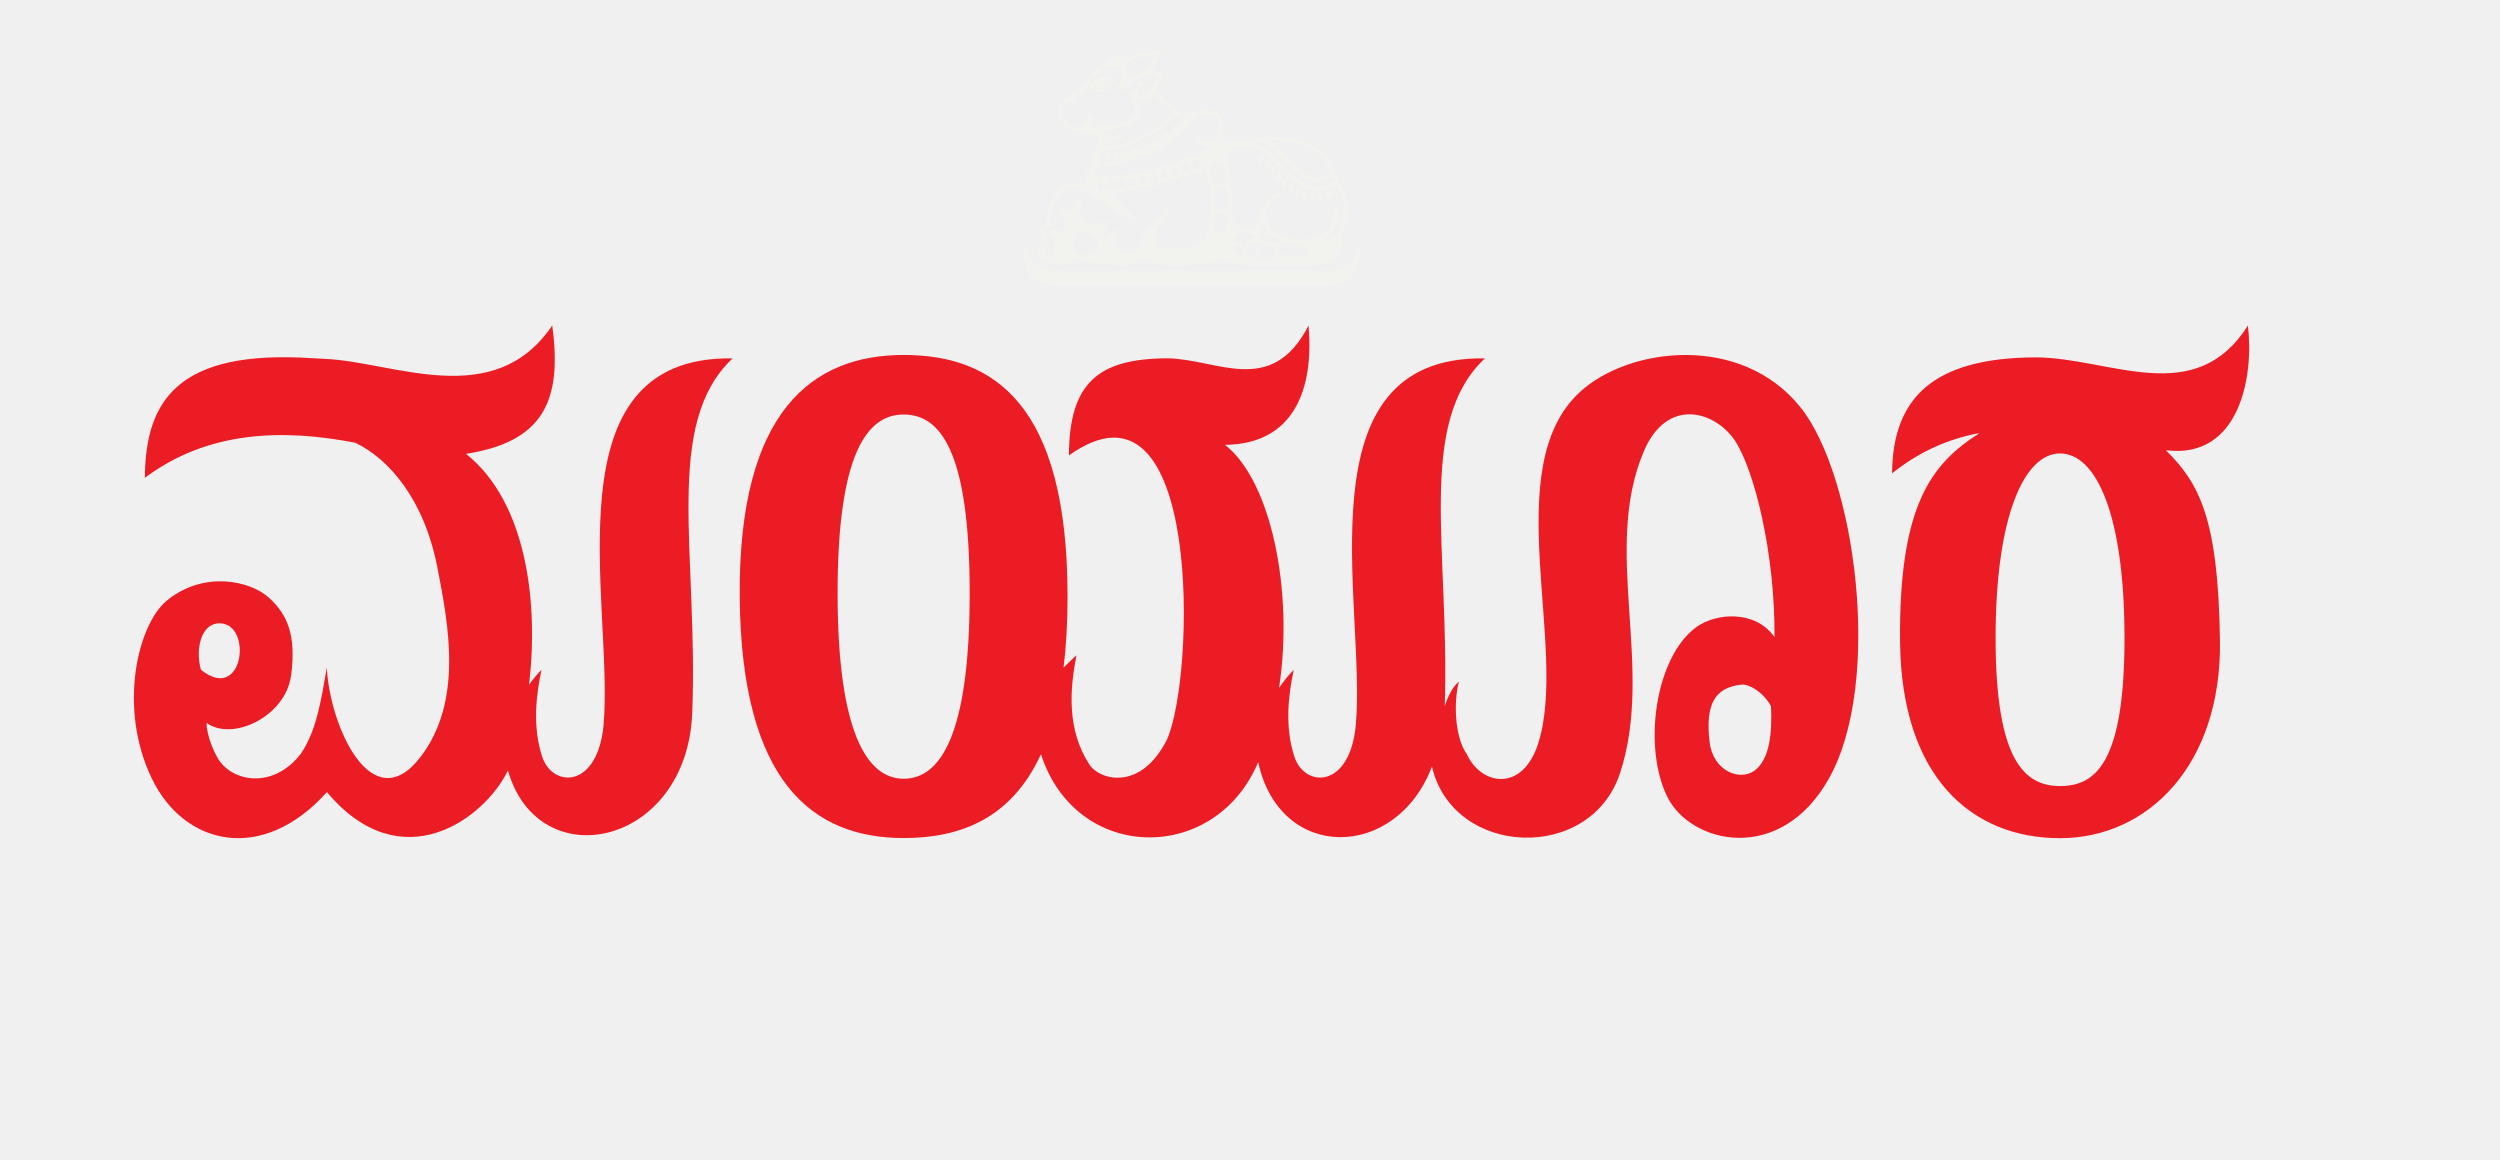
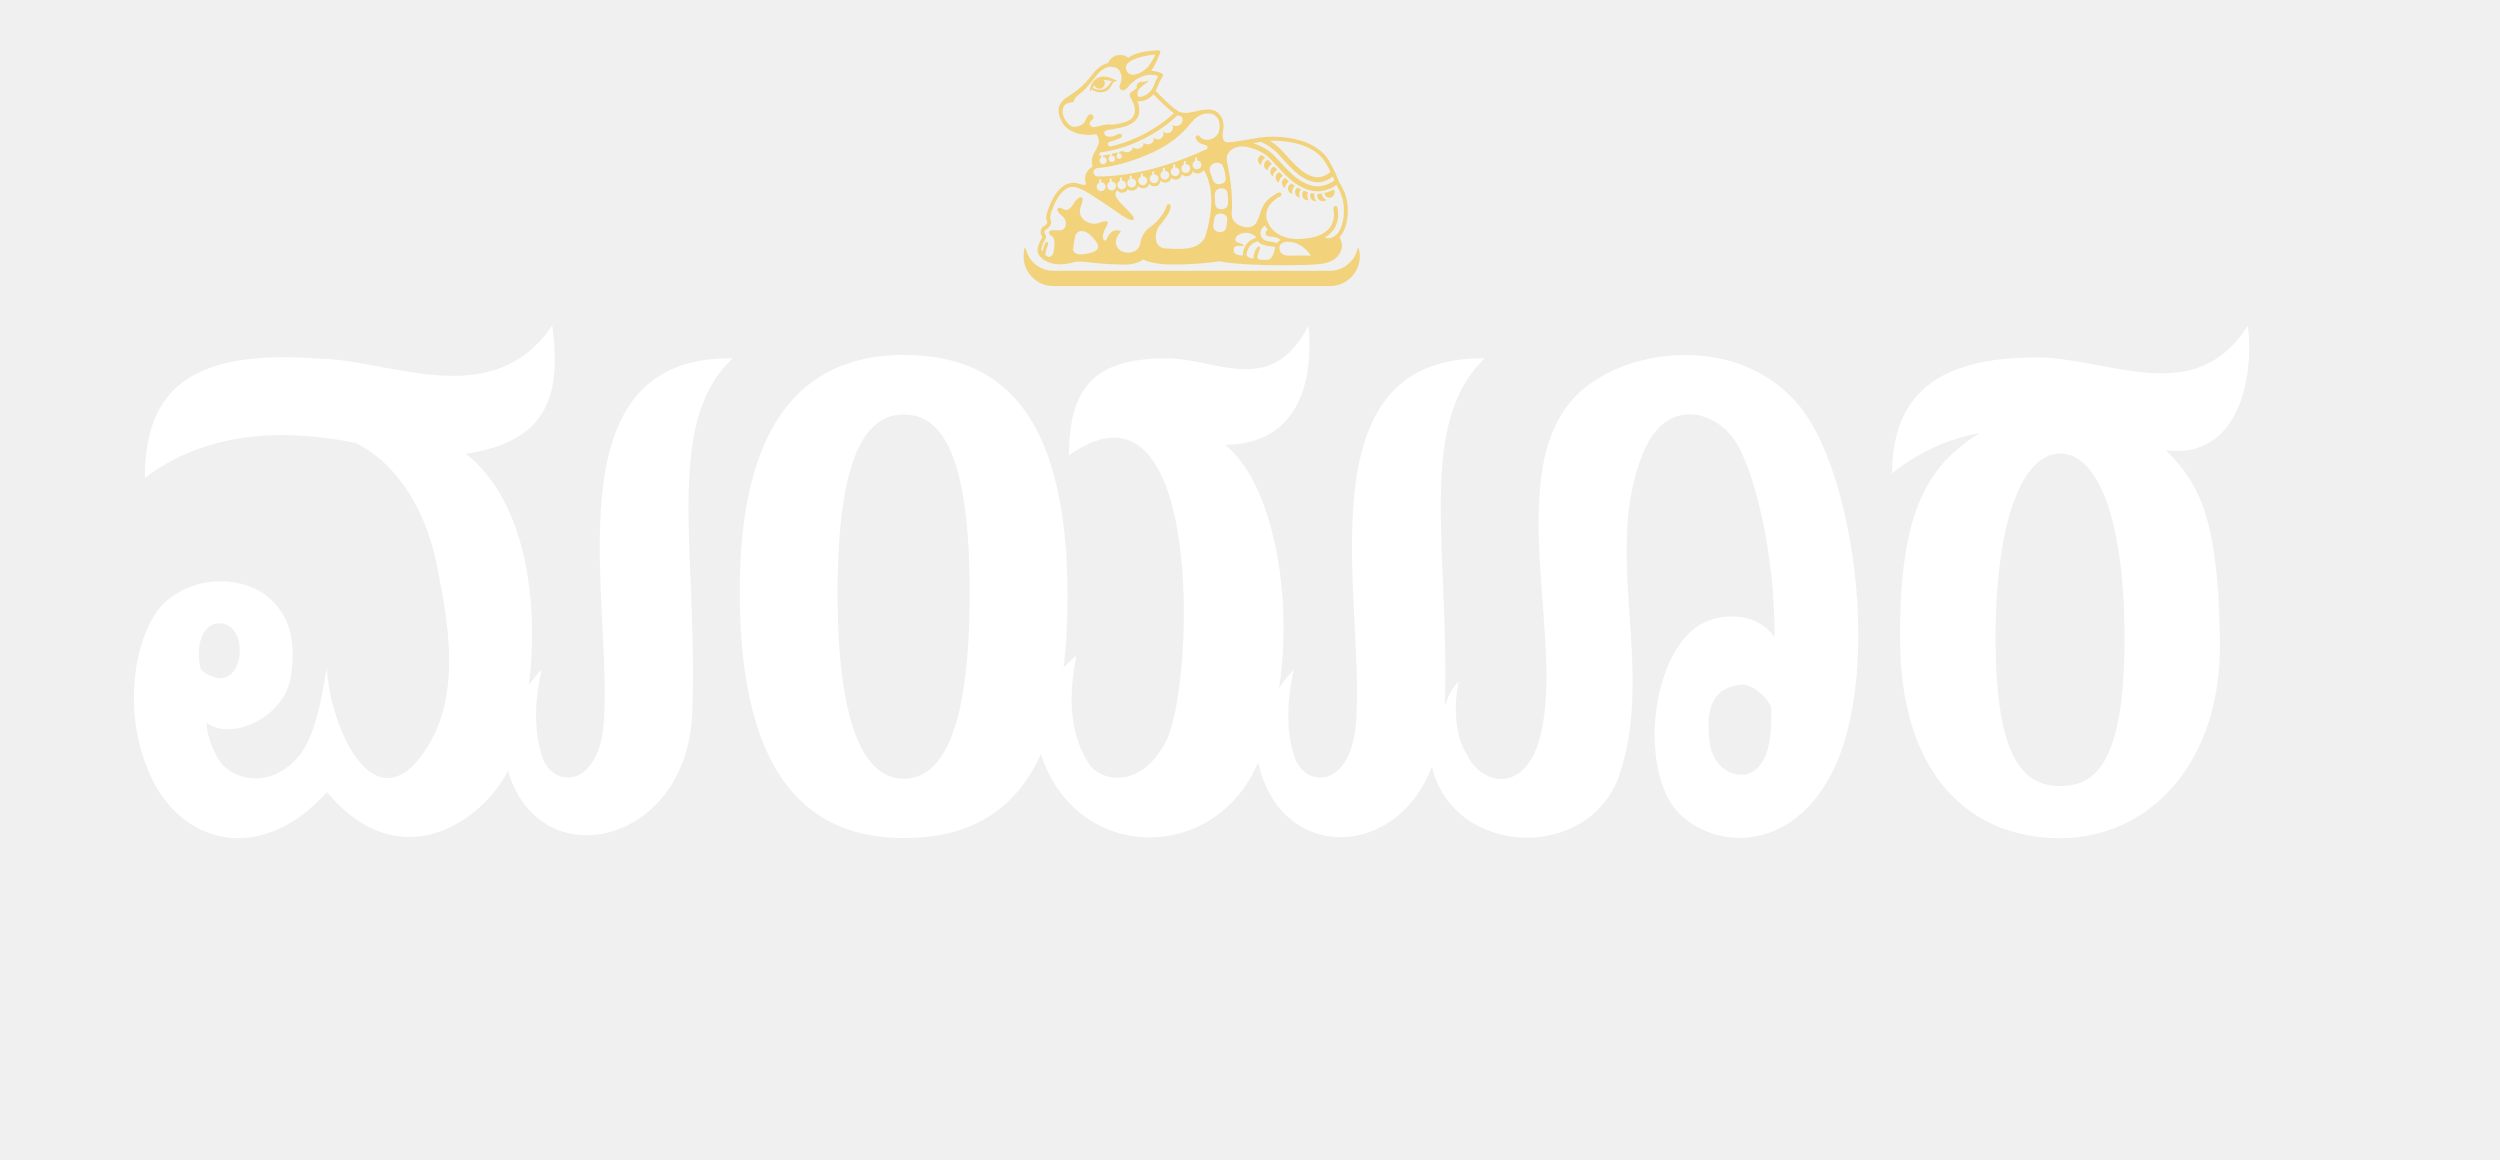
<svg xmlns="http://www.w3.org/2000/svg" id="Layer_1" version="1.1" viewBox="145 175 550 255">
  <defs>
    <style>
      .st0 {
-         fill: #f2f3ee;
+         fill: #f2d27a;
      }

      .st1 {
-         fill: #ec1c24;
+         fill: #ffffff;
      }
    </style>
  </defs>
  <path class="st1" d="M492.66,261.17c-18.22,16.57-2.45,56.41-9.29,77.49-3.47,10.69-12.51,9.11-15.63,2.32-2.87-4.05-2.88-11.91-1.78-16.04-1.41,1.2-2.39,3.16-3.11,5.43,1.1-34.32-6.35-62.26,8.83-76.53-41.01-.63-26.14,53.9-28.38,80.41-1.22,14.36-11.26,14.16-13.53,7.23-2.11-6.42-1.4-13.33-.15-19.09-1.03.96-2.14,2.37-3.23,3.96,3.26-21.28-1.76-45.63-11.89-53.48,15.37-.17,19.58-12.51,18.38-26.26-8.14,15.87-20.11,7.33-31.06,7.22-15.14.06-21.59,5.3-21.66,21.37,29.45-21.04,27.8,48.78,21.55,62.56-5.81,11.43-14.82,8.84-17.03,5.46-5.05-7.74-4.3-16.68-2.86-24.05-1.02.92-1.96,1.82-2.84,2.71.58-4.66.88-9.86.88-15.65,0-42.24-16.15-53.14-36.06-53.14s-36.37,12.16-36.06,53.14c.31,40.98,16.15,53.14,36.06,53.14,12.65,0,23.77-4.4,30.21-18.44,7.76,23.99,38.42,24.2,47.79,1.73,4.72,22.01,30.36,21.71,38.23.98,4.6,19.94,34.87,21.27,41.38,1.44,7.63-23.24-4.01-49.01,5.22-70.76,5.17-12.19,15.84-8.83,20.13-2.26,4.17,6.39,8.77,24.63,8.63,43.12-4.16-6.04-12.91-5.39-17.28-2.16-8.96,6.61-11.77,26.26-6.28,37.32,5.15,10.36,24.86,14.96,35.54-4.07,11.98-21.34,5.77-66.71-6.29-81.7-13.05-16.22-37.62-13.24-48.42-3.4ZM343.8,346.32c-8.02,0-14.53-10.12-14.53-40.85s6.51-39.28,14.53-39.28,14.53,7.92,14.53,39.28-6.51,40.85-14.53,40.85ZM530.89,344.6c-3.3,2.29-9.04-.07-9.78-6.36-.96-8.17,1.05-11.98,7-12.62,1.63-.18,4.69,1.52,6.5,4.7.31,5.76-.25,11.88-3.72,14.29ZM277.81,334.24c-1.22,14.36-11.26,14.16-13.53,7.23-2.11-6.42-1.4-13.33-.15-19.09-.87.82-1.81,1.96-2.74,3.26,2.16-18.25-.6-40.24-13.86-50.79,16.77-2.64,21.26-11.39,18.96-28.24-12.84,18.96-34.88,7.97-50.01,7.34l-2.65-.14c-29.65-1.97-36.85,9.24-36.96,26.32,13.78-10.34,30.22-10.85,46.27-7.73,7.42,3.54,15.19,12.43,18.11,27.57,2.34,12.15,5.75,29.24-3.76,41.59-10.67,13.88-19.97-6.8-20.59-19.71-1.24,7.09-2.21,13.81-5.75,19.03-6.19,7.87-14.95,6-18.01,1.29-1.05-1.62-2.64-5.21-2.71-8.15,5.67,4.17,17.42-1.33,18.62-10.49,1.17-8.92-.9-13.38-4.87-17.03-3.99-3.66-14.19-6.09-22.42.58-6.45,5.23-10.88,23.58-3.37,39.18,7.11,14.78,24.33,18.85,38.53,3,16.35,19.49,34.62,5.92,39.83-4.74,6.74,23.66,39.38,16.71,40.54-12.68,1.37-34.99-6.51-63.52,8.89-78-41-.63-26.14,53.9-28.38,80.41ZM193.38,312.13c7.33.16,5.13,17.74-4.17,10.21-1.27-4.35-.05-10.31,4.17-10.21ZM639.55,246.6c-11.59,18.4-30.23,7.13-46.61,7.02-22.65.06-31.57,8.94-31.68,25.52,6.1-4.92,12.77-7.7,19.24-8.86-10.56,6.71-17.74,15.78-17.49,45.75.26,29.97,15.76,43.37,35.19,43.37s35.55-16.21,35.19-43.37c-.36-27.16-4.6-34.73-11.9-41.98,16.29,2.08,19.43-16.47,18.04-27.45ZM598.21,347.93c-7.83,0-14.18-5.64-14.18-32.57s6.35-40.6,14.18-40.6,14.18,13.12,14.18,40.6-6.35,32.57-14.18,32.57Z" />
  <g>
    <path class="st0" d="M389.38,194.09c.11-.17.2-.34.28-.51.03-.06.06-.12.09-.18.1-.19.19-.34.31-.46.18.01.36,0,.5-.06.06-.02.1-.09.08-.15-.01-.06-.07-.11-.13-.11-.12,0-.24-.04-.37-.1-.12-.05-.23-.1-.35-.16l-.45-.21c-.16-.06-.3-.11-.44-.16-.31-.1-.64-.15-.96-.16-.34,0-.67.03-.98.12-.36.09-.69.26-.93.46-.25.2-.47.45-.66.75-.34.54-.55,1.13-.63,1.75,0,.07.03.13.09.15.01,0,.03,0,.04,0,.05,0,.1-.03.12-.07.06-.12.13-.24.19-.35.35.28.79.5,1.23.6.23.05.46.08.69.08.34,0,.67-.06.97-.17.26-.09.52-.23.75-.42.21-.17.4-.39.55-.64ZM387.88,194.58c-.4.15-.86.2-1.36.14-.35-.05-.72-.17-1.15-.38.14-.22.27-.42.41-.6.21.59.84.92,1.44.73.62-.19.97-.84.78-1.46-.04-.14-.11-.27-.2-.38.3-.02.62,0,.94.05.21.03.41.08.63.13l.21.05s.04,0,.05,0c-.09.09-.18.19-.25.29-.07.09-.14.19-.2.28-.08.11-.16.23-.24.33-.29.38-.64.65-1.07.8ZM444.07,230.41c-.08-.67-.09-.79-.27-.79-.05,0-.09.02-.12.05-.06.06-.06.13-.08.22-.36,1.47-1.02,2.16-1.03,2.17,0,0,0,0,0,.01-1.17,1.57-3.03,2.51-4.98,2.51h-60.87c-2.39,0-4.6-1.4-5.61-3.56-.1-.22-.36-.85-.39-1.15,0-.07-.02-.26-.2-.26-.18,0-.21.13-.27.79-.03.37-.06.77-.06.98,0,3.61,2.94,6.55,6.55,6.55h60.87c3.61,0,6.55-2.94,6.55-6.55,0-.24-.04-.67-.07-.99Z" />
    <path class="st0" d="M422.45,211.3c0-.66.37-1.27.94-1.6-.28-.22-.58-.42-.91-.61-.44.2-.72.64-.72,1.12s.27.89.68,1.1Z" />
    <path class="st0" d="M423.85,212.45c.1-.58.47-1.08.99-1.35-.23-.26-.52-.57-.76-.81-.05-.05-.1-.1-.15-.15-.49.17-.84.64-.84,1.17s.29.94.75,1.13Z" />
    <path class="st0" d="M425.01,213.79c.08-.61.44-1.13.99-1.41-.25-.27-.49-.53-.7-.76-.49.17-.83.64-.83,1.16,0,.41.2.79.54,1.02Z" />
    <path class="st0" d="M426.36,215.16c.04-.61.36-1.15.88-1.48-.26-.25-.51-.52-.78-.8-.5.17-.83.64-.83,1.16,0,.49.28.93.73,1.12Z" />
    <path class="st0" d="M427.71,216.38c.03-.6.35-1.14.85-1.47-.14-.12-.27-.24-.39-.36-.13-.12-.27-.25-.43-.4-.44.2-.72.64-.72,1.12s.28.91.7,1.11Z" />
    <path class="st0" d="M436.03,219.26c.28,0,.55-.1.77-.27-.56-.25-.96-.79-1.06-1.42-.3.04-.58.06-.87.06-.05.13-.07.27-.07.4,0,.68.55,1.23,1.23,1.23ZM434.47,219.26s.09,0,.13,0c-.29-.34-.46-.77-.46-1.22,0-.14.02-.29.06-.44-.26-.03-.54-.07-.82-.13-.1.18-.15.37-.15.57,0,.68.55,1.23,1.23,1.23ZM432.69,219.06c.07,0,.14,0,.21-.02-.2-.3-.3-.65-.3-1.01,0-.25.05-.5.16-.74-.32-.1-.63-.21-.93-.33-.23.23-.36.55-.36.87,0,.68.55,1.23,1.23,1.23ZM430.93,218.47c-.03-.09-.03-.18-.05-.28,0-.02,0-.03,0-.05-.02-.11-.06-.21-.06-.31,0-.41.14-.82.4-1.14-.26-.13-.52-.27-.79-.43-.32.23-.52.61-.52,1,0,.6.44,1.11,1.02,1.21ZM429.31,217.67c-.03-.14-.05-.28-.05-.42,0-.51.21-1,.59-1.36-.26-.17-.51-.36-.76-.55-.45.2-.74.64-.74,1.12,0,.57.4,1.07.95,1.2Z" />
    <path class="st0" d="M437.48,218.49c.63,0,1.13-.55,1.13-1.23,0-.2-.05-.4-.14-.58-.68.36-1.39.62-2.11.78.09.6.55,1.03,1.11,1.03Z" />
    <path class="st0" d="M376.2,232.88c.62.18,1.21.27,1.75.27.11,0,.22,0,.33,0,1.17,0,2-.23,2.61-.39.27-.07.51-.13.71-.16.56-.08,1.35-.06,2.3.03.32.05.7.09,1.11.14h.01c2.2.25,5.11.43,6.91.43.2,0,.38,0,.55,0h0s.16,0,.16,0h.09c2.21,0,3.62-.98,3.77-1.1h.01s.05-.01.05-.01h.02c.62.52,3.34.99,4.57,1.05.73.04,1.52.05,2.35.05,3.7,0,7.68-.36,9.81-.7h.01s.01,0,.01,0c3.71.75,10.25.86,13.82.86,4.01,0,7.11-.13,7.65-.2.08-.01.18-.02.29-.03,1.13-.12,3.8-.39,4.85-2.78.42-.94.37-1.93-.14-2.94h0s-.03-.06-.09-.16l-.02-.04.03-.03c1.87-2.1,2.15-6.03,1.46-8.66-.47-1.8-1.38-3.13-1.55-3.38v-.02c-.16-.41-.97-2.57-2.04-4.38-1.37-2.56-4.05-4.33-7.74-5.14-1.55-.34-3.24-.52-4.89-.52-1,0-1.99.07-2.85.2-.17.03-.49.08-.88.15-1.76.3-5.05.87-6.21.9-.31-.02-.56-.14-.73-.36-.49-.63-.28-1.85-.21-2.25,0-.05.01-.08.02-.09.28-1.64-.16-2.99-1.26-3.9-.51-.42-1.18-.63-2.05-.63-.75,0-1.53.15-2.27.3-.21.04-.42.09-.63.14-.68.15-1.39.31-2.08.31-.41,0-.78-.05-1.13-.17-.12-.04-.26-.1-.42-.19h-.01c-1.62-.92-4.64-4.11-4.98-4.47l-.03-.03.02-.04c.2-.37.3-.63.45-.98v-.02c.1-.22.2-.47.35-.82.14-.31.57-1.03.78-1.36.06-.09.08-.2.05-.31-.03-.11-.1-.2-.19-.25-.83-.46-1.72-.58-2.32-.59h-.12s.07-.1.07-.1c1-1.5,1.88-3.8,1.92-3.9.05-.12.03-.26-.05-.37-.07-.1-.2-.17-.32-.17-4.23.16-5.95,1.09-6.59,1.63l-.04.04-.04-.03c-.35-.29-.93-.63-1.74-.63-.27,0-.55.04-.83.11-1.09.3-1.64,1.17-1.87,1.66l-.02.03h-.03c-.56.11-2.01.58-3.51,2.62-2,2.71-4.19,4.07-5.24,4.73-.23.14-.39.24-.48.32-1.28,1-2.38,2.41-.87,5.27,1.11,2.1,3.74,2.85,5.83,2.85.58,0,1.15-.05,1.69-.16h.04s.03.02.03.02c.25.34.81,1.24.41,2.33-.15.42-.36.81-.56,1.19-.06.12-.12.23-.19.34-.51.93-.94,1.73-.49,3.19l.02.05-.05.02c-.54.28-1.41,1.13-1.58,2.08-.09.53-.06,1.05.09,1.55l.03.09h0c.02.09,0,.17-.04.22-.09.12-.28.14-.57.07l-.2-.05c-.1-.03-.2-.05-.3-.08-.56-.15-1.13-.31-1.74-.31-.43,0-.83.08-1.23.24-1.18.47-2.85,1.8-4.17,5.48-.36,1.01-.67,1.88-.31,2.66.12.26.18.67-.7,1.17-.41.23-.67.68-.7,1.17-.02.3.05.59.21.84l.03.05s0,0,0,.01c.09.15.18.34.01.61-.16.25-.37.6-.51.98-.29.81-.32.98-.4,1.34v.07c-.22.99.86,2.43,2.95,3.04ZM383.37,230.93c-1.48.24-2.42-.38-2.28-1.3.15-.99.31-2.01.41-2.44.08-.37.18-.85.71-1.17.49-.3,1.38-.3,2.27.37.76.57,1.37,1.34,1.77,1.91h0c1.23,1.92-1.16,2.37-2.88,2.63ZM414.82,224.81c-.07.38-.32,1.36-1.58,1.27-1.26-.09-1.39-1.27-1.33-1.58.06-.3.1-.59.26-1.46.16-.87.83-1.08,1.48-1.06.98.03,1.38.85,1.36,1.22-.02.36-.12,1.23-.19,1.61ZM418.24,231.21c-1.39-.11-1.94-.45-1.82-1.42.17-1.31,2.02-.32,2.2-.79.1-.28-.72-.39-1.41-.68-.69-.29-.64-1.33.73-1.89,1.37-.56,2.47.02,3.09.43.62.41,0,.56,0,.56-2.39.85-2.58,3.07-2.59,3.66,0,.09-.08.13-.21.13ZM424.38,232c-.06.06-.2.1-.25.1-1.03.16-1.88.02-2.23-.05-.13-.03-.23-.11-.24-.22-.07-.76.36-1.72.51-1.98.29-.44-.27-.93-.67-.3-.58.81-.72,1.79-.75,2.16,0,.09-.09.15-.19.14-.59-.03-1.02-.34-1.22-.5-.08-.07-.13-.15-.11-.34.18-2.01,1.71-2.69,2.29-2.89.14-.05.26-.02.33.08.64.79,2.26.97,3.14,1.01.22,0,.59.12.52.35-.29,1.68-.89,2.23-1.13,2.44ZM425.93,228.52c-.09-.1-.62-.31-1.46-.37-1.91-.14-2.14-1.34-2.16-1.85-.02-.85.58-1.44,1.02-1.71,0,0,.17.56.6.93-.15.1-.52.4-.51.76,0,.21.02.69,1.13.77.4.02,1.71.15,2.23.76-.64.2-.84.7-.84.7ZM429.33,231.24c-.87.06-3,.13-2.84-1.85.05-.67.61-1.08,1.4-1.2,1.13-.08,2.19.3,2.19.3,1.19.44,2.43,1.34,3.31,2.75,0,0-3.2-.06-4.07,0ZM425.61,205.96c.46.01.94.04,1.44.08,0,0-.02,0-.02,0,2.93.25,6.32,1.12,8.52,3.35.29.31.56.63.79.98.18.25.74,1.17.84,1.37.2.36.38.73.55,1.08-.05.05-.1.1-.13.12-.28.23-1.4,1.06-2.79,1.06-.08,0-1.99-.02-4.17-2.1l-.04-.03c-.99-.88-1.9-1.89-2.7-2.78-.48-.53-.9-1-1.27-1.37-.73-.72-1.52-1.3-2.3-1.76.4-.01.83-.02,1.29,0ZM420.67,206.5c.64-.13,1.21-.23,1.7-.3,1.12.49,2.37,1.22,3.48,2.31.35.35.76.8,1.23,1.32.78.87,1.75,1.94,2.79,2.87,2.47,2.34,4.69,2.41,4.94,2.41,1.64,0,2.94-.88,3.41-1.25.12.26.25.54.38.82-.66.48-2.04,1.31-3.78,1.31-.46,0-2.89-.13-5.54-2.65-1.06-.94-2.05-2.04-2.85-2.92-.46-.51-.86-.95-1.19-1.28-1.5-1.48-3.31-2.25-4.57-2.63h0ZM416.61,207.53c.05-.02.1-.03.15-.05.2-.05.46-.12.77-.2.69-.12,1.3-.06,1.84.05.48.1.87.23,1.3.35,1.05.36,2.56,1.03,3.79,2.25.31.31.7.74,1.14,1.23.81.9,1.81,2.01,2.92,3,2.28,2.16,4.74,2.93,6.28,2.93,1.89,0,3.39-.8,4.23-1.38.31.49.98,1.71,1.32,3.01.64,2.44.36,5.84-1.11,7.68-1.15,1.22-2.28,1.06-2.6.96,0,0-.01,0-.02,0,0,0-.01,0-.02,0,0,0,0,0-.01,0-.1-.05-.11-.13-.05-.19.03-.01.05-.03.07-.04h0c.58-.29,1.07-.76,1.41-1.16.06-.07.12-.14.18-.21,1.58-1.97,1.2-4.39,1.04-5.08-.06-.25-.3-.41-.55-.35-.25.06-.41.3-.35.55.13.59.46,2.65-.86,4.3-1.28,1.59-3.71,2.4-7.23,2.4-.04,0-.07,0-.1.01-.18-.01-.35-.03-.53-.04-2.96-.22-4.47-1.72-5.11-2.59-.78-1.07-1.1-2.34-.84-3.4.55-2.32,2.95-3.34,2.97-3.35.24-.1.35-.37.25-.6-.1-.24-.37-.35-.61-.25-.05.02-.52.22-1.1.63-1.08.66-2.26,1.74-2.84,3.59-.58,1.85-1.04,3.84-3.6,3.36-1.21-.29-2.78-.99-2.79-2.92.5-4.73-.95-11.16-1.01-11.43,0,0,0-.01,0-.02-.32-1.58.56-2.5,1.66-3.02ZM415.05,217.49c.09.63.15,1.65.12,2.14-.03.49-.16,1.4-1.47,1.4-1.18,0-1.37-.83-1.37-1.38,0-.47-.05-.76-.08-1.74-.03-.97.71-1.49,1.45-1.48.55,0,1.21.21,1.34,1.05ZM414.08,211.62c.29.68.53,1.8.56,2.39.03.68.02,1.21-1.12,1.47-1.12.25-1.56-.52-1.71-.97-.14-.45-.35-1.03-.48-1.36-.51-1.16.07-1.96.76-2.23.5-.2,1.55-.29,1.98.7ZM404.42,200.51c.18.06.36.1.54.14.38.54.2,1.27-.18,1.64-.57.56-1.42.56-1.85.16-.01,0-.02.02-.03.02.28.53.15,1.2-.35,1.57-.5.38-1.18.32-1.61-.1-.02.01-.03.02-.05.03.22.56.01,1.21-.52,1.52-.51.31-1.16.2-1.55-.23-.01,0-.03.02-.04.02.17.56-.07,1.1-.63,1.34-.56.25-1.21.16-1.54-.21-.01,0-.03.01-.04.02.03.32-.07.93-.78,1.19-.61.23-1.3.1-1.48-.22,0,0-.01,0-.02,0-.09.4-.36.86-.96,1.03-.66.19-1.24-.1-1.38-.21-.21.07-.45.14-.7.21,0,0,0,.02,0,.02,0,0-.07.16,0,.32,0,0,0,0,0,0,.31.01.56.27.56.59s-.26.59-.59.59-.59-.27-.59-.59c0-.21.11-.4.28-.5-.04-.12-.05-.24-.04-.33-.4.11-.83.23-1.28.33,0,.01,0,.03-.01.04,0,0-.07.16,0,.32,0,0,0,0,0,.02,0,0,.02,0,.03,0,.39,0,.71.32.71.71s-.32.71-.71.71-.72-.32-.72-.71c0-.26.14-.49.35-.61-.06-.15-.06-.28-.04-.39-.49.1-.99.19-1.51.25-.01.04-.05.17,0,.3,0,0,0,.01,0,.02.43,0,.79.36.79.8s-.36.8-.8.8c-.11,0-.22-.02-.32-.06-.28-.12-.48-.4-.48-.73,0-.06,0-.11.02-.16,0,0,0-.01,0-.02,0-.04.02-.08.04-.12,0,0,0-.02,0-.03.02-.04.04-.08.06-.12.01-.02.02-.03.04-.05.01-.02.03-.03.04-.05.02-.02.04-.04.06-.06,0,0,.01,0,.02-.01.05-.05.11-.09.18-.12-.05-.13-.05-.26-.03-.35-.02,0-.04,0-.06,0,0,0-.38.06-.42-.31-.02-.23.13-.34.33-.41.95-.12,2.8-.43,5.14-1.2,1.39-.46,3.09-1.13,4.92-2.09,1.92-1,3.95-2.31,5.9-4.01.32-.28.66-.59.99-.89,0,0,.23.11.31.13ZM403.28,199.89c-5.1,4.68-10.65,6.58-13.94,7.34-.25.02-.51-.03-.61-.42-.1-.36.15-.52.32-.59.67-.17,1.5-.45,2.52-.95.23-.11.33-.39.21-.62-.11-.23-.39-.32-.62-.21-.44.22-.85.39-1.21.53-1.06.29-1.99.02-2.02-.76-.02-.65,1.5-.71,2.07-.84.13-.02.25-.04.38-.07,1.77-.31,3.72-.71,4.75-2.21,1.11-1.61.12-3.82.12-3.82,1.69.16,2.94-.9,3.52-1.52.86.91,2.93,3.04,4.51,4.14ZM399.2,186.98c-.2.41-.5,1.13-1.25,2.2-1.43,2.04-4.02,2.92-4.88,1.71-2.24-3.16,6.13-3.91,6.13-3.91ZM385.91,202.95c-.81.1-1.04-.38-1.04-.38-.36-.45-.04-.84.16-1,.24-.18.81-.65.43-1.12-.66-.82-1.25.15-1.4.46-.15.31-.23,1.11-1.28,1.65-.64.33-1.69.57-2.41.01-.38-.32-.73-.71-1.02-1.2-.42-.7-.58-1.31-.58-1.84.03-.69.22-1.47,1.04-1.8.91-.37,1.05-.08,1.35-.33.13-.11.16-.34.19-.46.17-.77,1.78-1.49,2.67-2.67.64-.7,1.29-1.46,1.87-2.26,1.35-1.84,2.59-2.21,2.99-2.28h0s1.54-.21,2.21.56c.67.77.85,2.12.41,3.06-.44.95-.14,1.16-.01,1.28.13.13.83.67,1.72-.55,0,0,1.58-2.09,4.08-2.54.22-.02,1.38-.24,2.54.2-.2.33-.45.77-.57,1.03-.16.37-.28.65-.36.87-.17.43-.26.66-.55,1.14-.12.16-1.12,1.47-2.64,1.55-.72-.08-.46-1.14-.26-1.54.21-.44,1.79-1.57,2.01-1.76s.15-.44-.32-.16c-.47.27-.96-.12-1.65.32-.68.44-.37,1.17-.37,1.17,0,0-.75.57-1.33.98-.58.4-.06,1.15.18,1.58.19.34,1.24,2.17.37,3.66-.72,1.22-2.47,1.5-4.14,1.79-.59.11-1.53-.07-2.07.07-.74.08-1.46.41-2.23.5ZM386.37,211.98c1.04-.08,4.06-.41,7.74-1.68,3.77-1.29,8.88-3.27,12.79-8.1h0s0,0,.03-.03c.05-.06.09-.12.14-.17.38-.46,1.43-1.71,2.99-1.99.77-.09,1.64-.09,2.24.39.94.76,1.25,1.94.86,3.59-.25.88-1.46,1.75-2.52,1.78-1.2.04-1.73-.75-1.75-.79-.13-.22-.42-.28-.64-.15-.17.11-.25.3-.21.49h0s.36,1.2,1.73,1.48c1.1.16.99.85.66,1.02-7.64,3.57-13.97,5.01-18.12,5.59-2.54.35-4.56.42-5.94.4-.36-.04-.77-.37-.8-.85-.04-.6.45-.92.83-.97ZM407.96,209.71c.05-.11.17-.15.28-.1.11.05.15.17.11.28,0,0-.08.2,0,.38,0,0,0,0,0,.02.53.01.96.44.96.97s-.44.98-.98.98-.98-.44-.98-.98c0-.4.24-.74.58-.89-.11-.33,0-.62.03-.65ZM405.5,210.54c.05-.11.17-.15.28-.11.1.05.15.17.1.28,0,0-.08.2,0,.38,0,0,0,0,0,.01.53,0,.96.44.96.97s-.44.98-.98.98-.98-.44-.98-.98c0-.4.24-.74.58-.89-.11-.33.01-.62.03-.65ZM403.17,211.24c.05-.11.17-.15.28-.1.1.05.15.17.1.28,0,0-.08.2,0,.38,0,0,0,.01,0,.02.53.01.95.44.95.97s-.44.98-.98.98-.97-.44-.97-.98c0-.4.24-.74.58-.89-.11-.33.01-.62.03-.65ZM400.89,212c.05-.11.17-.15.28-.1.1.05.15.17.11.28,0,0-.08.2,0,.38,0,0,0,0,0,.01.53.01.95.44.95.97s-.44.98-.97.98-.98-.44-.98-.98c0-.4.24-.74.59-.89-.11-.32.01-.61.03-.64ZM398.54,212.78c.05-.11.17-.15.28-.1s.15.17.11.28c0,0-.08.2,0,.38,0,0,0,0,0,.01.53.01.95.44.95.97s-.44.98-.98.98-.98-.44-.98-.98c0-.4.24-.74.59-.9-.1-.32.02-.61.03-.64ZM396.04,213.23c.05-.11.17-.15.28-.1.11.05.15.17.11.27,0,0-.08.2,0,.38,0,0,0,0,0,.01.53,0,.96.44.96.97s-.44.98-.98.98-.98-.44-.98-.98c0-.4.24-.74.58-.89-.11-.33.01-.61.03-.65ZM393.6,213.72c.05-.11.17-.15.28-.11.1.05.15.17.11.28,0,0-.08.2,0,.38,0,0,0,.01,0,.02.53,0,.96.44.96.97s-.44.98-.98.98-.98-.44-.98-.98c0-.4.24-.73.58-.89-.11-.33,0-.62.03-.66ZM391.42,214.13c.05-.11.17-.15.28-.11.11.05.15.17.11.28,0,0-.08.2,0,.38,0,0,0,.02,0,.03.52.02.94.45.94.97s-.44.98-.97.98-.98-.44-.98-.98c0-.4.25-.75.6-.9-.11-.33,0-.62.03-.65ZM389.19,214.38c.05-.11.17-.15.28-.11.1.05.15.17.11.28,0,0-.08.2,0,.38,0,0,0,.01,0,.02.53,0,.96.44.96.97s-.44.98-.98.98-.98-.44-.98-.98c0-.4.24-.74.58-.89-.11-.33,0-.62.03-.65ZM386.9,214.52c.05-.11.17-.15.28-.1.1.05.15.17.1.28,0,0-.08.2,0,.38,0,0,0,.01,0,.02.53.02.95.44.95.97s-.44.98-.98.98-.98-.44-.98-.98c0-.4.24-.75.59-.9-.11-.33.01-.61.03-.65ZM374.1,229.73c.08-.47.33-1.24.74-1.89.36-.57.38-.85.22-1.09-.02-.02-.04-.05-.05-.07,0-.01-.01-.02-.02-.03h0c-.09-.13-.16-.28-.2-.46,0-.03-.01-.06-.02-.09,0,0,0,0,0,0h0s0-.07,0-.1c.01-.2.12-.38.27-.47,1.45-.83,1.29-1.79,1.06-2.29-.24-.5.33-2,.33-2,1.21-3.38,2.67-4.57,3.68-4.98,1.75-.7,4.67,1.44,4.97,1.62,1,.6,3.78,2.44,4.41,2.89.42.3,1.2.86,1.69,1.2l.03.04c.13.09.27.18.4.26h0c1.34.87,2.54,1.49,2.83.93.32-.62-2.05-2.49-3.07-3.71-.91-1.08-.99-1.4-.96-1.84.03-.46.37-.85.37-.85,0,0,.39.79,1.4.56.76-.17.91-.74.91-.74,0,0,.49.49,1.34.26.86-.23.93-.97.93-.97,0,0,.42.7,1.5.46.94-.21.96-.99.96-.99,0,0,.48.8,1.55.54.95-.23.88-1.21.88-1.21,0,0,.55.66,1.47.41.91-.25.93-1.02.93-1.02,0,0,.47.6,1.38.36.91-.24.93-1.12.93-1.12,0,0,.63.74,1.69.32.63-.25.72-.98.72-.98,0,0,.56.66,1.42.45.48-.11.82-.45,1.04-.71.31.46,2.43,3.81,1.36,10.24-.34,2.06-.73,3.57-1.17,4.68-.26.56-.64.99-1.56,1.59-1.59,1.04-5.1.86-6.8.73-.12,0-.26-.02-.4-.02-2.82-.32-2.07-3.99-1.22-4.92.89-.98,2.1-2.75,2.34-3.49.35-1.06.03-1.35-.3-1.34-.32.01-.36.22-.59.9-.23.67-1.44,2.75-3.38,4.1-.87.6-1.42,1.28-1.73,2-.5.89-.41,1.33-.58,1.96-.19.69-1.12,2.01-3.14,1.7-.68-.11-1.23-.39-1.59-.81-1.32-1.51-.07-3.15.41-3.67.12-.12.12-.23,0-.27-1.87-.57-2.59.91-2.98,1.73-.16.33-.38.51-.55.36-.82-.71.14-2.53.53-3.19.42-.71.41-1.36-1.11-.85-1.19.4-1.71.55-2.98.09-1.09-.39-2.42-1.67-1.52-3.79.18-.46.29-.86.32-1.17.07-.71-.54-.7-.9-.42-.61.47-.95,1.01-1.22,1.44-.36.57-1.16,1.56-2.02,1.07-.67-.38-1.19-.52-1.38-.12-.18.39.29.97,1.08,1.64,1.21.99.93,3.17-.71,3.09-1.58-.08-2.2-.09-2.25.54.01.3.24.48.51.66h0c.34.24.87.46.62,2.8-.08.76-.35,2.15-1.48,1.74-.07-.03-.14-.06-.2-.09-.27-.14-.29-.34-.26-.52.18-1.04.54-1.83.54-1.84.09-.18.19-.57-.06-.68-.32-.13-.51.19-.59.37-.02.04-.29.62-.49,1.47,0,0,0,0,0,0-.09.35-.27-.04-.28-.31,0-.05,0-.11.01-.15Z" />
  </g>
</svg>
